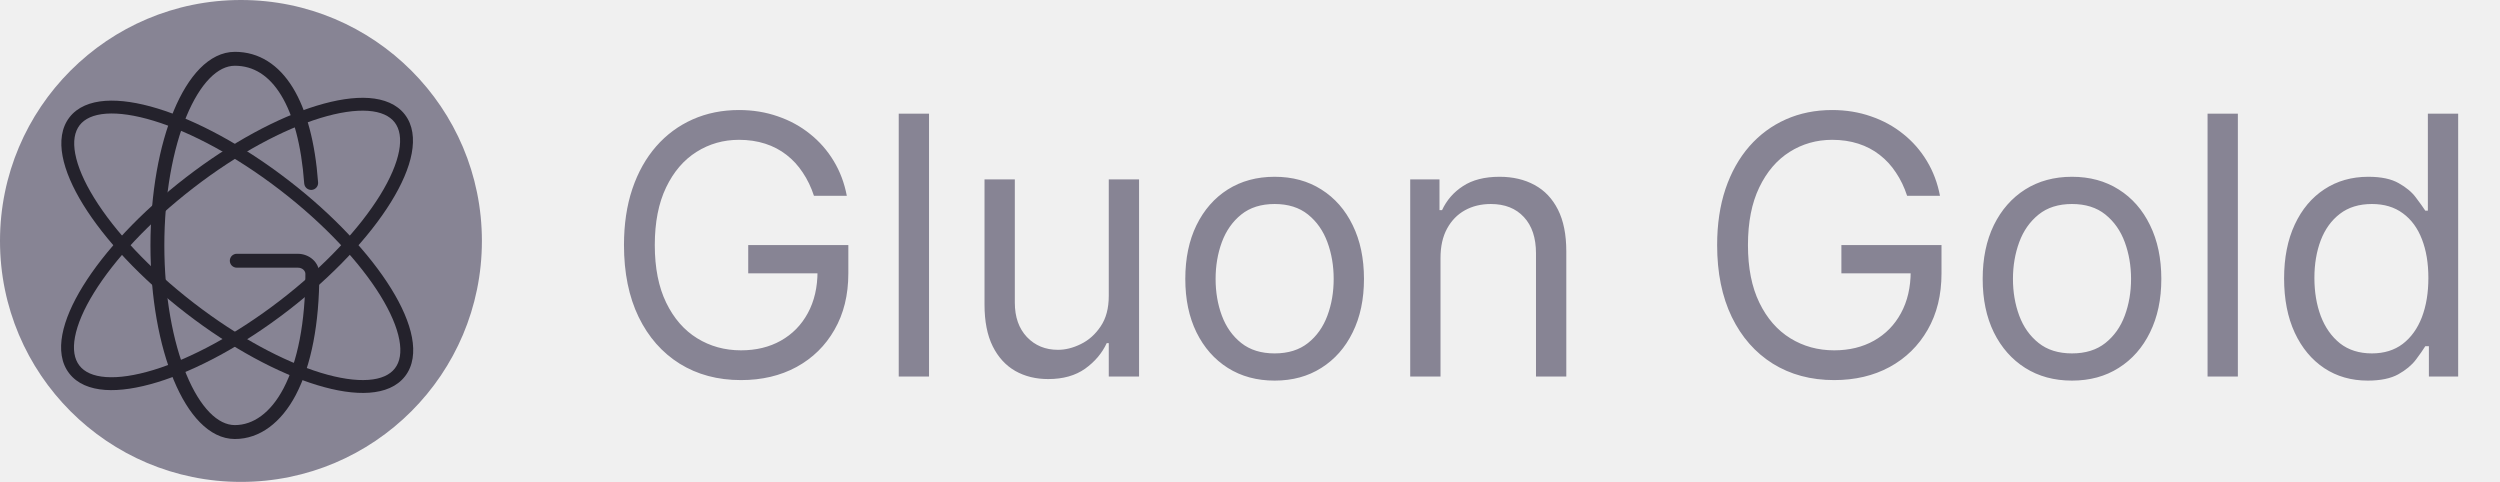
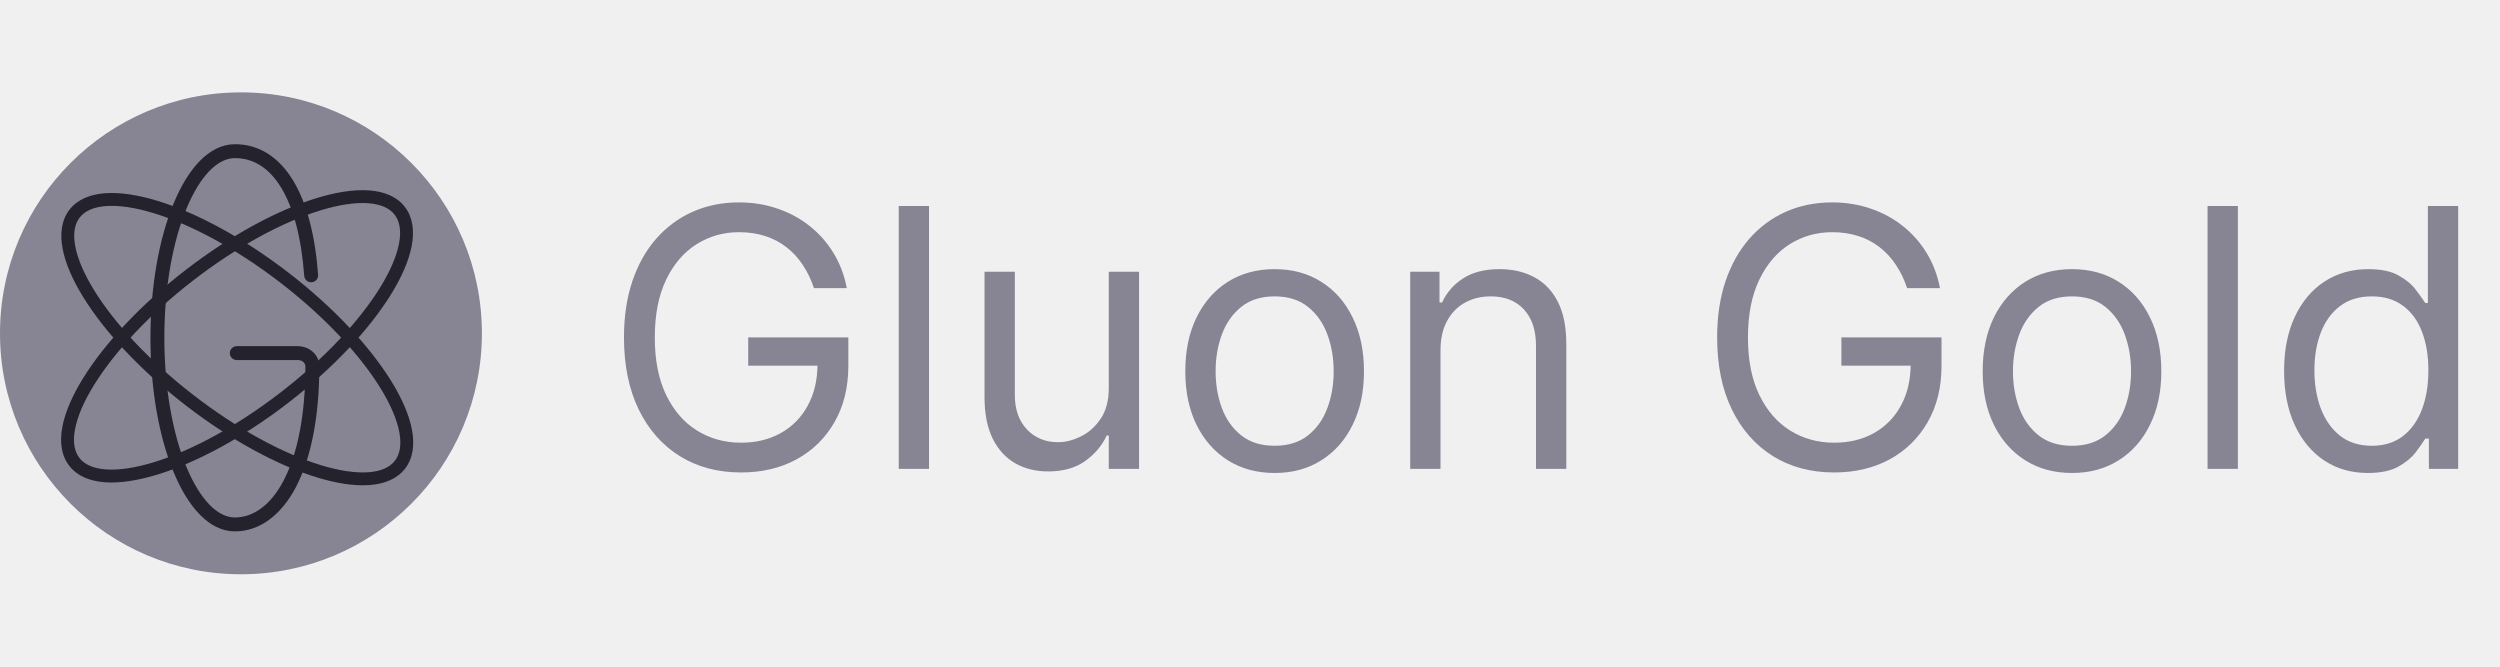
- <svg xmlns="http://www.w3.org/2000/svg" width="83" height="16" viewBox="0 0 83 16" fill="none">
+ <svg xmlns="http://www.w3.org/2000/svg" width="120" height="32" viewBox="0 0 83 16" fill="none">
  <g clip-path="url(#clip0_487_363)">
    <path d="M8 15.999C12.418 15.999 15.999 12.418 15.999 8C15.999 3.582 12.418 0 8 0C3.582 0 0 3.582 0 8C0 12.418 3.582 15.999 8 15.999Z" fill="#878494" />
    <path fill-rule="evenodd" clip-rule="evenodd" d="M10.561 6.058C10.463 4.726 10.178 3.653 9.719 2.906C9.254 2.152 8.603 1.721 7.798 1.721C7.366 1.721 6.973 1.933 6.637 2.274C6.302 2.615 6.01 3.097 5.769 3.675C5.288 4.832 4.995 6.414 4.995 8.149C4.995 9.883 5.288 11.465 5.77 12.622C6.011 13.2 6.303 13.682 6.638 14.022C6.974 14.364 7.366 14.575 7.798 14.575C8.629 14.575 9.341 14.023 9.821 13.112L9.821 13.111C10.337 12.13 10.601 10.736 10.601 9.096V9.091C10.601 8.705 10.262 8.426 9.889 8.426H7.863C7.834 8.425 7.805 8.43 7.778 8.441C7.749 8.452 7.723 8.469 7.7 8.49C7.678 8.512 7.66 8.538 7.648 8.566C7.636 8.595 7.63 8.625 7.63 8.656M10.561 6.058C10.563 6.088 10.559 6.118 10.55 6.147C10.54 6.176 10.525 6.203 10.505 6.226C10.485 6.249 10.461 6.267 10.434 6.281C10.407 6.295 10.377 6.303 10.347 6.305L10.344 6.305L10.341 6.305C10.283 6.308 10.227 6.288 10.182 6.251C10.138 6.214 10.109 6.161 10.102 6.104L10.101 6.098L10.1 6.091C10.006 4.804 9.734 3.815 9.33 3.156C8.93 2.503 8.411 2.183 7.798 2.183C7.521 2.183 7.237 2.318 6.957 2.605C6.677 2.892 6.415 3.319 6.189 3.863C5.74 4.95 5.456 6.466 5.456 8.149C5.456 9.831 5.739 11.347 6.189 12.434C6.414 12.978 6.677 13.404 6.957 13.691C7.237 13.978 7.521 14.113 7.798 14.113C8.401 14.113 8.982 13.714 9.412 12.896L9.412 12.896C9.882 12.004 10.139 10.694 10.139 9.095V9.091C10.139 9 10.048 8.887 9.889 8.887H7.861C7.8 8.887 7.741 8.863 7.698 8.82C7.654 8.776 7.63 8.718 7.63 8.656" fill="#24222C" />
    <path fill-rule="evenodd" clip-rule="evenodd" d="M2.49 11.185C2.411 11.605 2.469 11.92 2.636 12.136C2.802 12.352 3.092 12.488 3.518 12.518C3.944 12.549 4.481 12.47 5.098 12.282C6.329 11.906 7.833 11.106 9.31 9.967C10.787 8.828 11.942 7.577 12.619 6.481C12.957 5.933 13.17 5.433 13.249 5.014C13.328 4.594 13.269 4.279 13.103 4.063C12.936 3.847 12.647 3.711 12.221 3.68C11.795 3.65 11.258 3.729 10.641 3.917C9.41 4.293 7.906 5.093 6.429 6.232C4.952 7.371 3.797 8.622 3.12 9.718C2.781 10.266 2.569 10.766 2.49 11.185ZM2.757 9.493C3.467 8.344 4.661 7.056 6.168 5.893C7.675 4.731 9.224 3.903 10.516 3.509C11.162 3.312 11.754 3.219 12.251 3.254C12.748 3.29 13.174 3.456 13.441 3.802C13.708 4.149 13.761 4.603 13.669 5.093C13.577 5.582 13.337 6.132 12.982 6.706C12.272 7.855 11.078 9.143 9.571 10.306C8.064 11.468 6.515 12.296 5.222 12.69C4.577 12.887 3.984 12.98 3.488 12.945C2.991 12.909 2.565 12.743 2.298 12.396C2.03 12.05 1.978 11.595 2.07 11.106C2.162 10.617 2.402 10.067 2.757 9.493Z" fill="#24222C" />
    <path fill-rule="evenodd" clip-rule="evenodd" d="M3.128 6.575C3.805 7.671 4.96 8.922 6.437 10.061C7.914 11.2 9.418 11.999 10.649 12.376C11.266 12.564 11.803 12.643 12.229 12.612C12.655 12.582 12.945 12.445 13.111 12.229C13.278 12.014 13.336 11.699 13.257 11.279C13.178 10.859 12.966 10.36 12.627 9.811C11.95 8.716 10.795 7.464 9.318 6.325C7.841 5.186 6.337 4.387 5.106 4.011C4.489 3.823 3.952 3.744 3.526 3.774C3.1 3.805 2.811 3.941 2.644 4.157C2.478 4.373 2.419 4.688 2.498 5.107C2.577 5.527 2.789 6.027 3.128 6.575ZM2.078 5.186C1.986 4.697 2.039 4.243 2.306 3.896C2.573 3.55 2.999 3.384 3.496 3.348C3.993 3.313 4.585 3.405 5.231 3.602C6.523 3.997 8.072 4.825 9.579 5.987C11.086 7.149 12.28 8.437 12.99 9.587C13.345 10.161 13.585 10.711 13.677 11.2C13.769 11.689 13.717 12.144 13.449 12.49C13.182 12.837 12.756 13.003 12.259 13.038C11.763 13.074 11.17 12.981 10.525 12.784C9.232 12.389 7.683 11.562 6.176 10.399C4.669 9.237 3.475 7.949 2.765 6.8C2.41 6.225 2.17 5.676 2.078 5.186Z" fill="#24222C" />
  </g>
  <path d="M27.023 6.5C26.929 6.213 26.805 5.956 26.652 5.729C26.501 5.499 26.321 5.303 26.111 5.141C25.903 4.979 25.668 4.855 25.403 4.77C25.139 4.685 24.849 4.642 24.534 4.642C24.017 4.642 23.547 4.776 23.124 5.043C22.7 5.31 22.364 5.703 22.114 6.223C21.864 6.743 21.739 7.381 21.739 8.136C21.739 8.892 21.865 9.53 22.118 10.05C22.371 10.57 22.713 10.963 23.145 11.23C23.577 11.497 24.062 11.631 24.602 11.631C25.102 11.631 25.543 11.524 25.923 11.311C26.307 11.095 26.605 10.791 26.818 10.399C27.034 10.004 27.142 9.54 27.142 9.006L27.466 9.074H24.841V8.136H28.165V9.074C28.165 9.793 28.011 10.418 27.704 10.949C27.401 11.48 26.98 11.892 26.443 12.185C25.909 12.474 25.296 12.619 24.602 12.619C23.829 12.619 23.151 12.438 22.565 12.074C21.983 11.71 21.528 11.193 21.202 10.523C20.878 9.852 20.716 9.057 20.716 8.136C20.716 7.446 20.808 6.825 20.993 6.274C21.18 5.72 21.445 5.249 21.785 4.859C22.126 4.47 22.53 4.172 22.996 3.964C23.462 3.757 23.974 3.653 24.534 3.653C24.994 3.653 25.423 3.723 25.821 3.862C26.222 3.999 26.578 4.193 26.891 4.446C27.206 4.696 27.469 4.996 27.679 5.345C27.889 5.692 28.034 6.077 28.114 6.5H27.023ZM30.844 3.773V12.5H29.838V3.773H30.844ZM36.811 9.824V5.955H37.817V12.5H36.811V11.392H36.743C36.59 11.724 36.351 12.007 36.027 12.24C35.703 12.47 35.294 12.585 34.8 12.585C34.391 12.585 34.027 12.496 33.709 12.317C33.391 12.135 33.141 11.862 32.959 11.499C32.777 11.132 32.686 10.671 32.686 10.114V5.955H33.692V10.046C33.692 10.523 33.825 10.903 34.092 11.188C34.362 11.472 34.706 11.614 35.124 11.614C35.374 11.614 35.628 11.55 35.886 11.422C36.148 11.294 36.367 11.098 36.543 10.834C36.722 10.57 36.811 10.233 36.811 9.824ZM42.318 12.636C41.727 12.636 41.209 12.496 40.762 12.214C40.319 11.933 39.973 11.54 39.723 11.034C39.475 10.528 39.352 9.938 39.352 9.261C39.352 8.58 39.475 7.984 39.723 7.476C39.973 6.967 40.319 6.572 40.762 6.291C41.209 6.01 41.727 5.869 42.318 5.869C42.909 5.869 43.426 6.01 43.869 6.291C44.315 6.572 44.662 6.967 44.909 7.476C45.159 7.984 45.284 8.58 45.284 9.261C45.284 9.938 45.159 10.528 44.909 11.034C44.662 11.54 44.315 11.933 43.869 12.214C43.426 12.496 42.909 12.636 42.318 12.636ZM42.318 11.733C42.767 11.733 43.136 11.618 43.426 11.388C43.716 11.158 43.93 10.855 44.069 10.48C44.209 10.105 44.278 9.699 44.278 9.261C44.278 8.824 44.209 8.416 44.069 8.038C43.93 7.661 43.716 7.355 43.426 7.122C43.136 6.889 42.767 6.773 42.318 6.773C41.869 6.773 41.5 6.889 41.21 7.122C40.92 7.355 40.706 7.661 40.566 8.038C40.427 8.416 40.358 8.824 40.358 9.261C40.358 9.699 40.427 10.105 40.566 10.48C40.706 10.855 40.92 11.158 41.21 11.388C41.5 11.618 41.869 11.733 42.318 11.733ZM47.825 8.562V12.5H46.819V5.955H47.791V6.977H47.876C48.029 6.645 48.262 6.378 48.575 6.176C48.887 5.972 49.291 5.869 49.785 5.869C50.228 5.869 50.616 5.96 50.948 6.142C51.281 6.321 51.539 6.594 51.724 6.96C51.908 7.324 52.001 7.784 52.001 8.341V12.5H50.995V8.409C50.995 7.895 50.861 7.494 50.594 7.207C50.327 6.918 49.961 6.773 49.495 6.773C49.174 6.773 48.887 6.842 48.634 6.982C48.384 7.121 48.187 7.324 48.042 7.591C47.897 7.858 47.825 8.182 47.825 8.562ZM63.316 6.5C63.222 6.213 63.098 5.956 62.945 5.729C62.794 5.499 62.614 5.303 62.404 5.141C62.196 4.979 61.961 4.855 61.696 4.77C61.432 4.685 61.142 4.642 60.827 4.642C60.31 4.642 59.84 4.776 59.416 5.043C58.993 5.31 58.657 5.703 58.407 6.223C58.157 6.743 58.032 7.381 58.032 8.136C58.032 8.892 58.158 9.53 58.411 10.05C58.664 10.57 59.006 10.963 59.438 11.23C59.87 11.497 60.355 11.631 60.895 11.631C61.395 11.631 61.836 11.524 62.216 11.311C62.6 11.095 62.898 10.791 63.111 10.399C63.327 10.004 63.435 9.54 63.435 9.006L63.759 9.074H61.134V8.136H64.458V9.074C64.458 9.793 64.304 10.418 63.998 10.949C63.694 11.48 63.273 11.892 62.736 12.185C62.202 12.474 61.588 12.619 60.895 12.619C60.123 12.619 59.444 12.438 58.858 12.074C58.276 11.71 57.821 11.193 57.495 10.523C57.171 9.852 57.009 9.057 57.009 8.136C57.009 7.446 57.101 6.825 57.286 6.274C57.473 5.72 57.738 5.249 58.078 4.859C58.419 4.47 58.823 4.172 59.289 3.964C59.755 3.757 60.267 3.653 60.827 3.653C61.287 3.653 61.716 3.723 62.114 3.862C62.515 3.999 62.871 4.193 63.184 4.446C63.499 4.696 63.762 4.996 63.972 5.345C64.182 5.692 64.327 6.077 64.407 6.5H63.316ZM68.79 12.636C68.2 12.636 67.681 12.496 67.235 12.214C66.792 11.933 66.445 11.54 66.195 11.034C65.948 10.528 65.825 9.938 65.825 9.261C65.825 8.58 65.948 7.984 66.195 7.476C66.445 6.967 66.792 6.572 67.235 6.291C67.681 6.01 68.2 5.869 68.79 5.869C69.381 5.869 69.898 6.01 70.342 6.291C70.788 6.572 71.134 6.967 71.381 7.476C71.631 7.984 71.756 8.58 71.756 9.261C71.756 9.938 71.631 10.528 71.381 11.034C71.134 11.54 70.788 11.933 70.342 12.214C69.898 12.496 69.381 12.636 68.79 12.636ZM68.79 11.733C69.239 11.733 69.609 11.618 69.898 11.388C70.188 11.158 70.403 10.855 70.542 10.48C70.681 10.105 70.751 9.699 70.751 9.261C70.751 8.824 70.681 8.416 70.542 8.038C70.403 7.661 70.188 7.355 69.898 7.122C69.609 6.889 69.239 6.773 68.79 6.773C68.342 6.773 67.972 6.889 67.683 7.122C67.393 7.355 67.178 7.661 67.039 8.038C66.9 8.416 66.83 8.824 66.83 9.261C66.83 9.699 66.9 10.105 67.039 10.48C67.178 10.855 67.393 11.158 67.683 11.388C67.972 11.618 68.342 11.733 68.79 11.733ZM74.297 3.773V12.5H73.291V3.773H74.297ZM78.611 12.636C78.065 12.636 77.584 12.499 77.166 12.223C76.749 11.945 76.422 11.553 76.186 11.047C75.95 10.538 75.832 9.938 75.832 9.244C75.832 8.557 75.95 7.96 76.186 7.455C76.422 6.949 76.75 6.558 77.171 6.283C77.591 6.007 78.077 5.869 78.628 5.869C79.054 5.869 79.391 5.94 79.638 6.082C79.888 6.222 80.078 6.381 80.209 6.56C80.342 6.736 80.446 6.881 80.52 6.994H80.605V3.773H81.611V12.5H80.639V11.494H80.52C80.446 11.614 80.341 11.764 80.204 11.946C80.068 12.125 79.874 12.286 79.621 12.428C79.368 12.567 79.031 12.636 78.611 12.636ZM78.747 11.733C79.151 11.733 79.492 11.628 79.77 11.418C80.048 11.204 80.26 10.911 80.405 10.536C80.55 10.158 80.622 9.722 80.622 9.227C80.622 8.739 80.551 8.311 80.409 7.945C80.267 7.575 80.057 7.288 79.778 7.084C79.5 6.876 79.156 6.773 78.747 6.773C78.321 6.773 77.966 6.882 77.682 7.101C77.401 7.317 77.189 7.611 77.047 7.983C76.908 8.352 76.838 8.767 76.838 9.227C76.838 9.693 76.909 10.117 77.051 10.497C77.196 10.875 77.409 11.176 77.69 11.401C77.974 11.622 78.327 11.733 78.747 11.733Z" fill="#878494" />
  <defs>
    <clipPath id="clip0_487_363">
      <rect width="16" height="16" fill="white" />
    </clipPath>
  </defs>
</svg>
